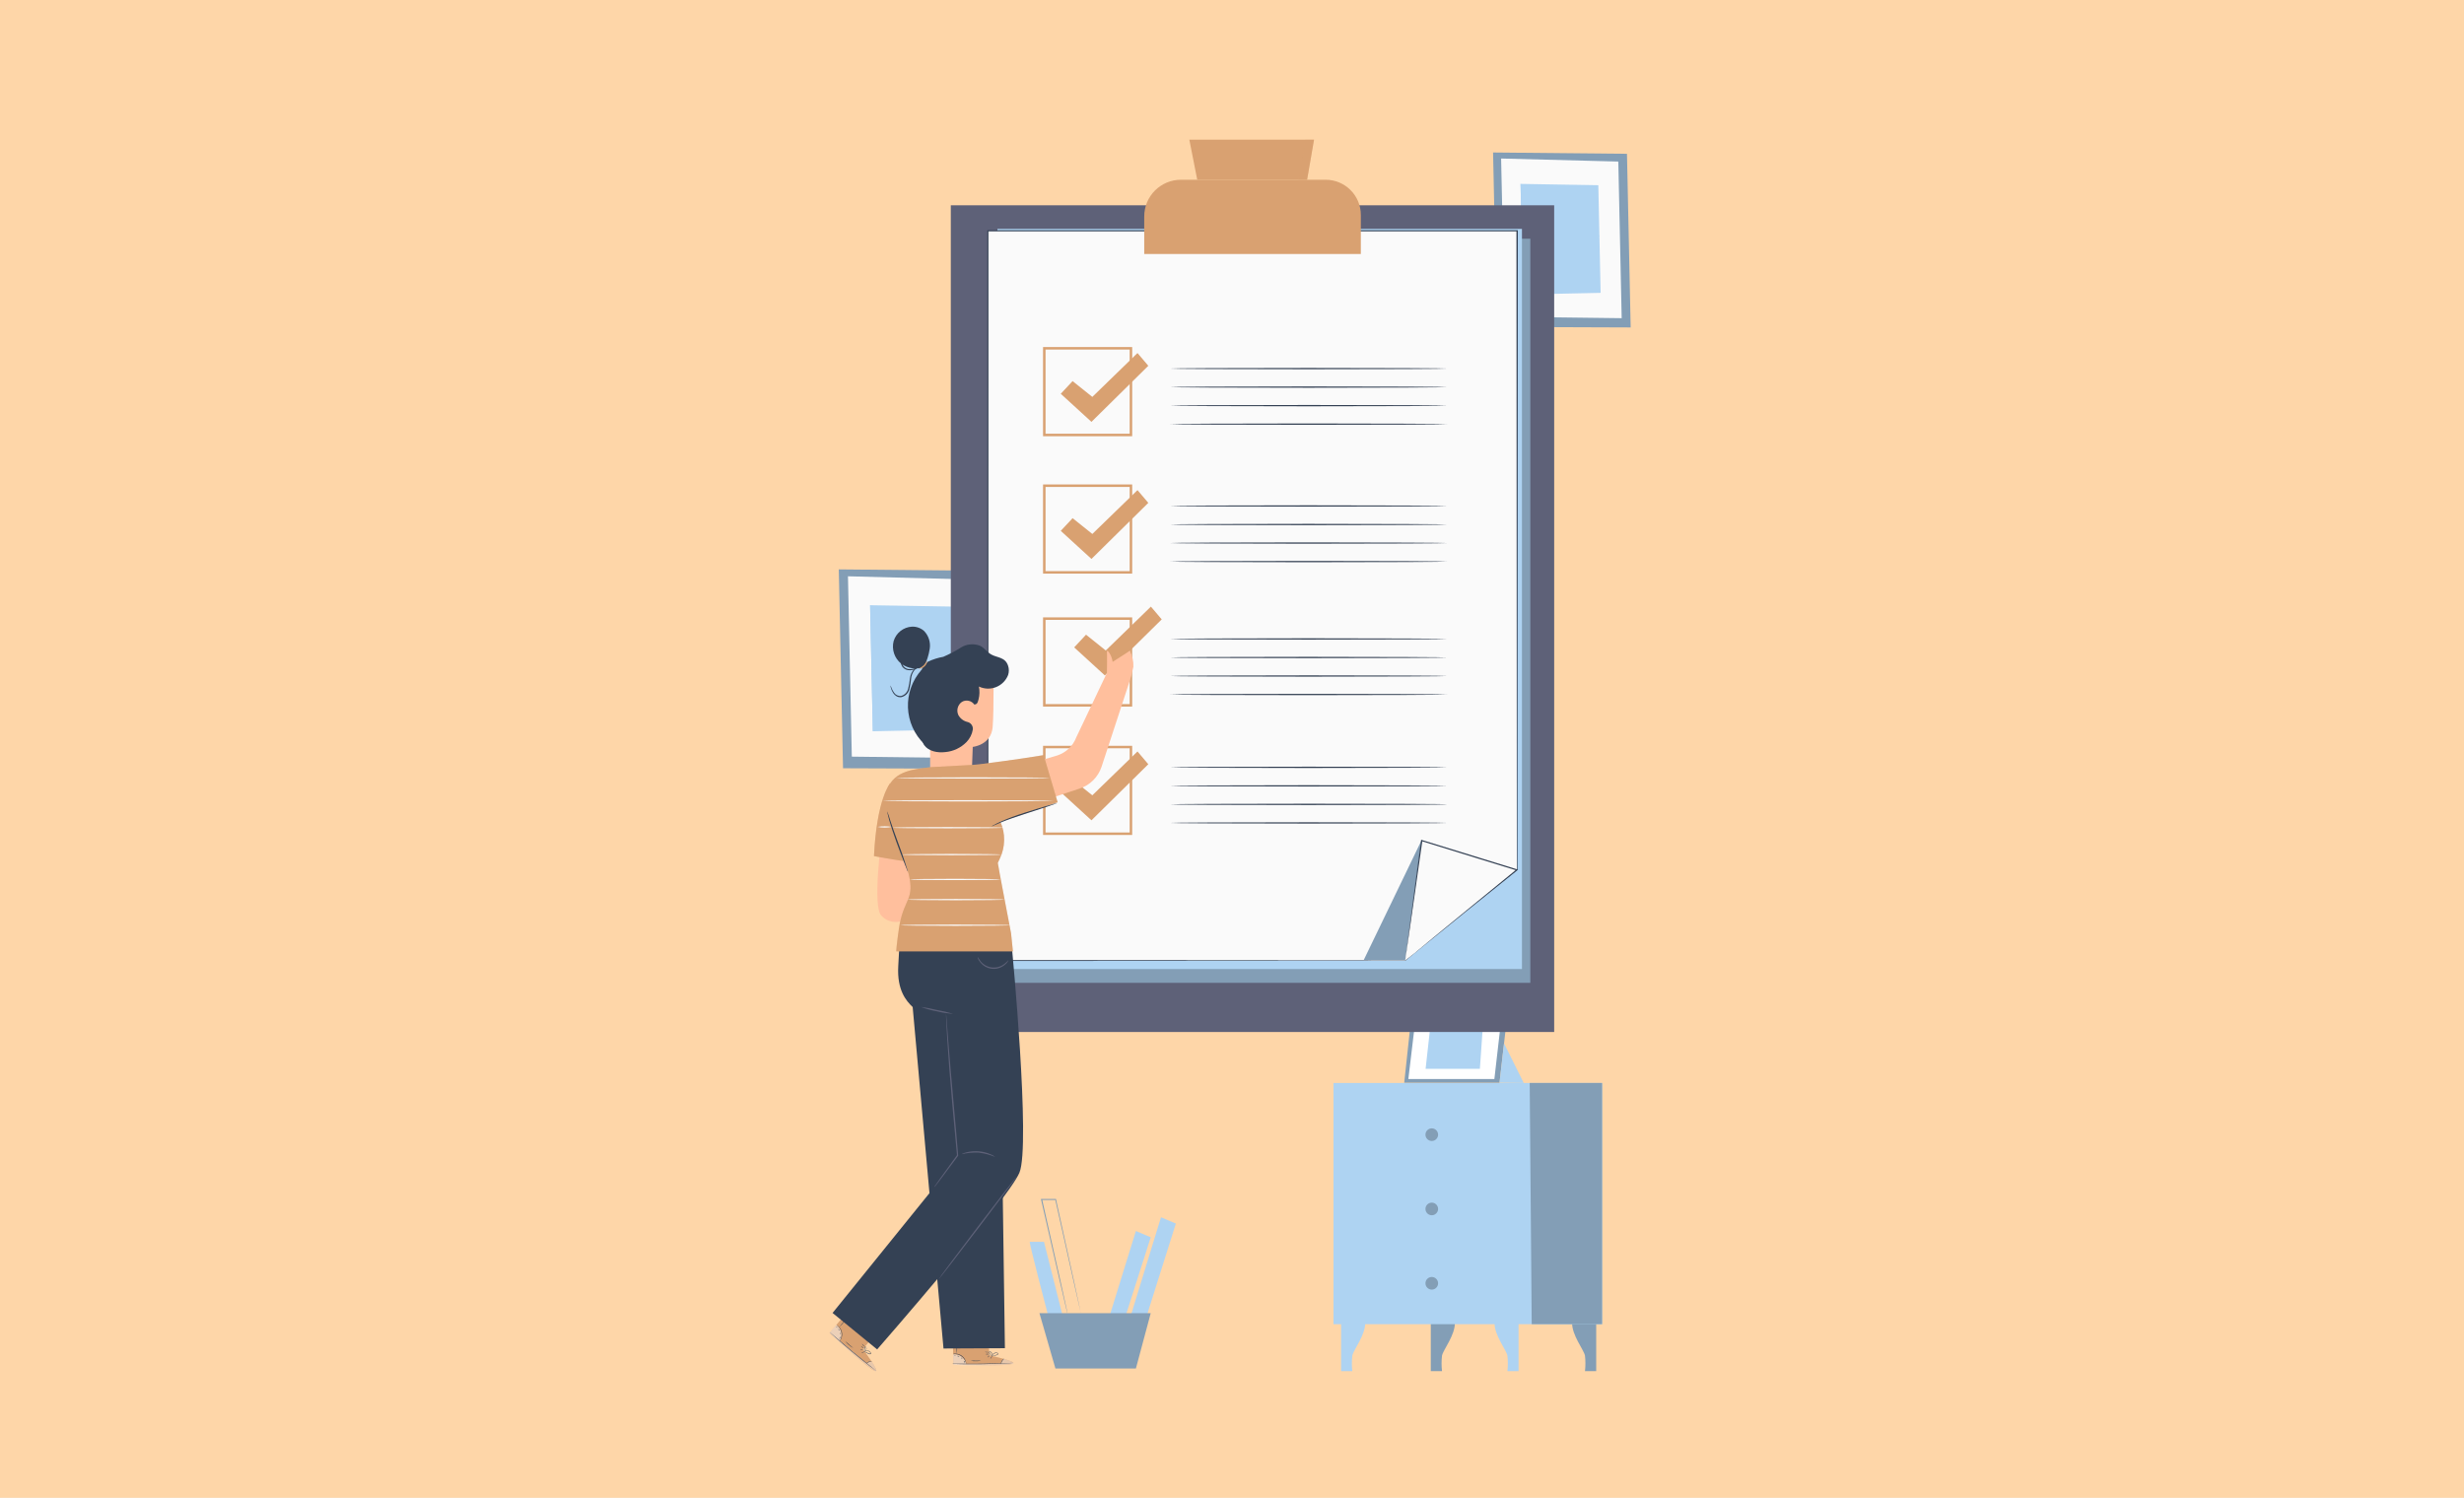
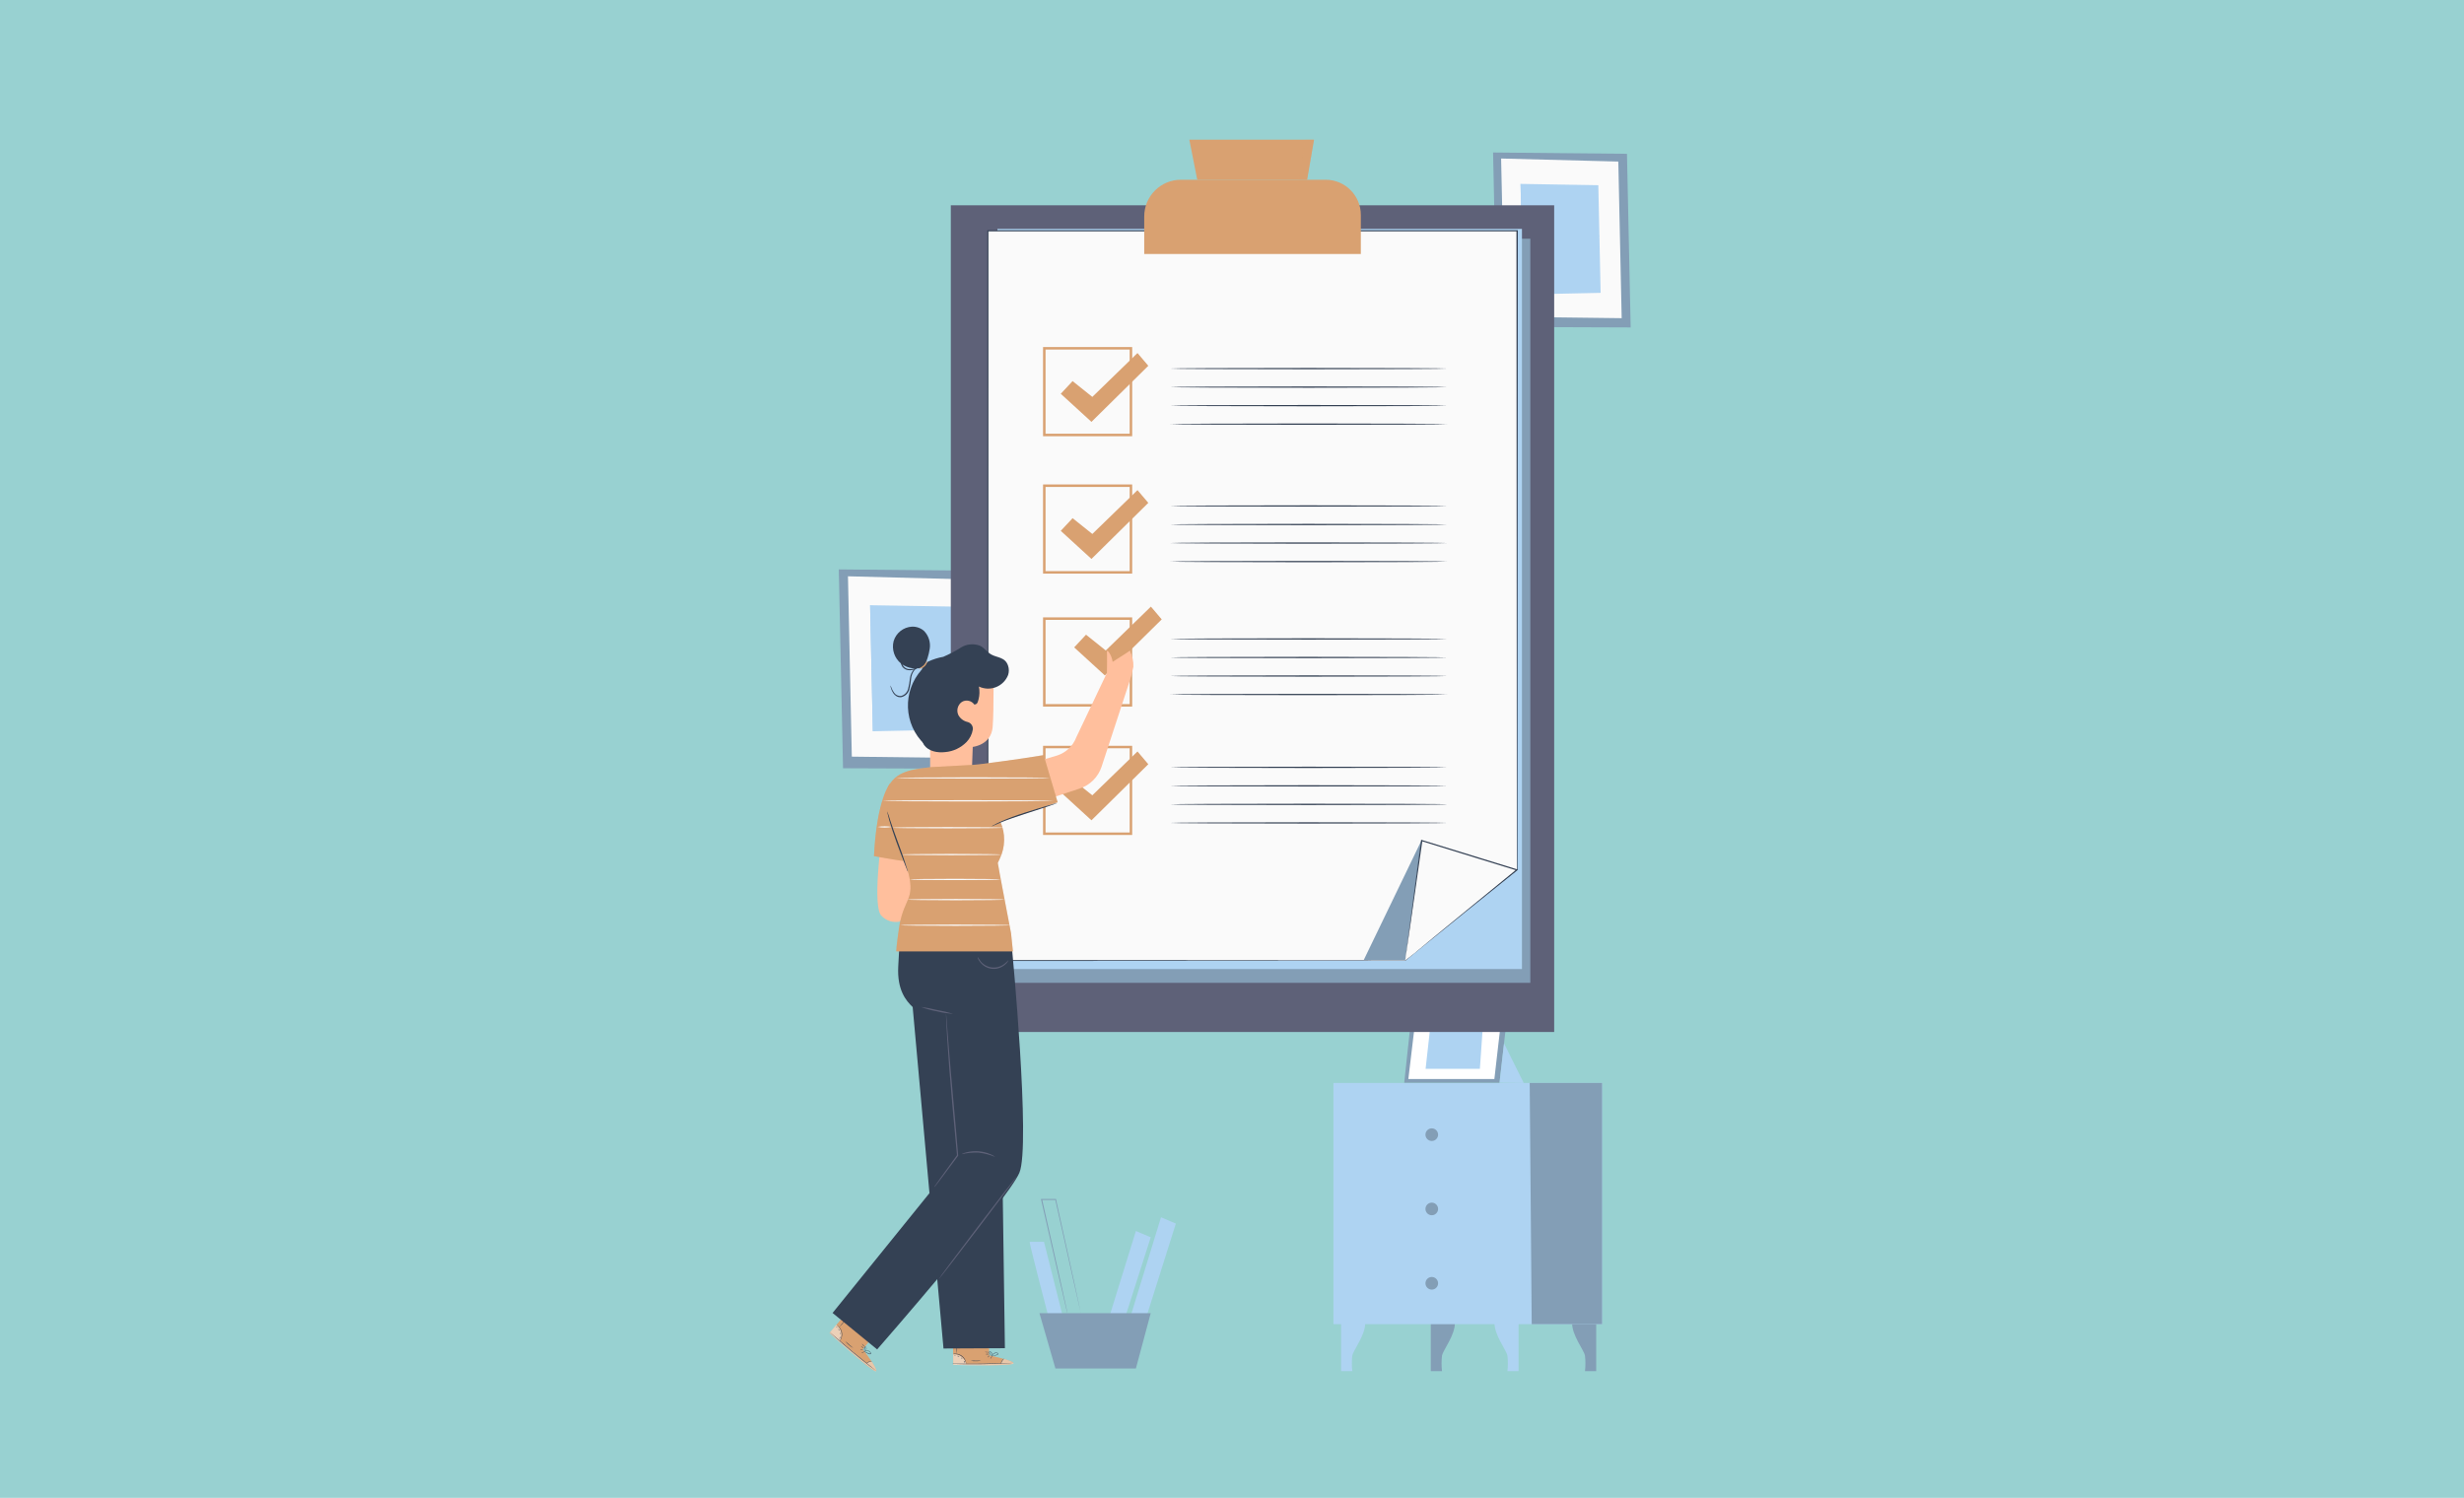
<svg xmlns="http://www.w3.org/2000/svg" width="505" height="307" viewBox="0 0 505 307">
  <g id="Grupo_1111812" data-name="Grupo 1111812" transform="translate(-810.051 -4131)">
    <g id="Grupo_1111606" data-name="Grupo 1111606" transform="translate(-85.102 2392)">
-       <rect id="Rectángulo_404659" data-name="Rectángulo 404659" width="505" height="307" transform="translate(895.152 1739)" fill="#fed6a8" />
+       <rect id="Rectángulo_404659" data-name="Rectángulo 404659" width="505" height="307" transform="translate(895.152 1739)" fill="#98d1d1" />
    </g>
    <g id="Grupo_68414" data-name="Grupo 68414" transform="translate(797.03 -205.389)">
      <rect id="Rectángulo_31400" data-name="Rectángulo 31400" width="171" height="255" transform="translate(180.021 4362.297)" fill="none" />
      <g id="Grupo_63545" data-name="Grupo 63545" transform="translate(286.316 4544.155)">
        <g id="Grupo_63544" data-name="Grupo 63544">
          <path id="Trazado_140317" data-name="Trazado 140317" d="M1641.11,4355.04v9.949h2.3a13.817,13.817,0,0,1,0-3.174c.218-1.191,2.715-4.2,2.639-6.795Z" transform="translate(-1639.546 -4291.713)" fill="#aed3f2" />
          <path id="Trazado_140318" data-name="Trazado 140318" d="M1687.43,4355.04v9.949h2.3a13.8,13.8,0,0,1,0-3.174c.218-1.191,2.711-4.2,2.639-6.795Z" transform="translate(-1667.483 -4291.713)" fill="#839eb6" />
          <path id="Trazado_140319" data-name="Trazado 140319" d="M1725.267,4355.04v9.949h-2.286a14.083,14.083,0,0,0,0-3.174c-.222-1.191-2.715-4.2-2.643-6.795Z" transform="translate(-1687.329 -4291.713)" fill="#aed3f2" />
          <path id="Trazado_140320" data-name="Trazado 140320" d="M1765.345,4355.04v9.949h-2.3a14.069,14.069,0,0,0,0-3.174c-.218-1.191-2.715-4.2-2.639-6.795Z" transform="translate(-1711.496 -4291.713)" fill="#839eb6" />
          <rect id="Rectángulo_15044" data-name="Rectángulo 15044" width="55.056" height="49.44" transform="translate(0 14.209)" fill="#aed3f2" />
          <path id="Trazado_140321" data-name="Trazado 140321" d="M2109.51,4443.964l.413,49.439h14.423V4443.96Z" transform="translate(-2069.29 -4429.755)" fill="#839eb6" />
          <rect id="Rectángulo_15045" data-name="Rectángulo 15045" width="35.346" height="12.581" transform="translate(2.477 17.844)" fill="#aed3f2" />
          <rect id="Rectángulo_15046" data-name="Rectángulo 15046" width="35.346" height="12.581" transform="translate(2.477 32.933)" fill="#aed3f2" />
          <rect id="Rectángulo_15047" data-name="Rectángulo 15047" width="35.346" height="12.581" transform="translate(2.477 48.019)" fill="#aed3f2" />
          <g id="Grupo_63543" data-name="Grupo 63543" transform="translate(14.502)">
            <path id="Trazado_140322" data-name="Trazado 140322" d="M2046.234,4408.17l-1.524,14.148h19.534l1.62-14.148Z" transform="translate(-2044.71 -4408.17)" fill="#839eb6" />
            <path id="Trazado_140323" data-name="Trazado 140323" d="M2048.32,4410.729l-1.48,12.382h17.63l1.425-12.382Z" transform="translate(-2045.995 -4409.713)" fill="#fff" />
            <path id="Trazado_140324" data-name="Trazado 140324" d="M2056.663,4415.979l-.913,8.216h11.125l.572-8.216Z" transform="translate(-2051.368 -4412.879)" fill="#aed3f2" />
          </g>
          <path id="Trazado_140325" data-name="Trazado 140325" d="M2094.85,4423.52l4.036,8.112-4.957-.056.921-8.057" transform="translate(-2059.893 -4417.427)" fill="#aed3f2" />
        </g>
        <path id="Trazado_140326" data-name="Trazado 140326" d="M1687.268,4256.034a1.294,1.294,0,1,1-1.294-1.294A1.294,1.294,0,0,1,1687.268,4256.034Z" transform="translate(-1665.824 -4231.232)" fill="#839eb6" />
        <path id="Trazado_140327" data-name="Trazado 140327" d="M1687.268,4294.4a1.294,1.294,0,1,1-1.294-1.293A1.294,1.294,0,0,1,1687.268,4294.4Z" transform="translate(-1665.824 -4254.375)" fill="#839eb6" />
        <path id="Trazado_140328" data-name="Trazado 140328" d="M1687.268,4332.8a1.294,1.294,0,1,1-1.294-1.294A1.294,1.294,0,0,1,1687.268,4332.8Z" transform="translate(-1665.824 -4277.534)" fill="#839eb6" />
      </g>
      <g id="Grupo_63546" data-name="Grupo 63546" transform="translate(184.93 4453.096)">
        <path id="Trazado_140329" data-name="Trazado 140329" d="M2055.956,4241l-31.276-.3.871,40.76,31.276.115Z" transform="translate(-2024.68 -4240.7)" fill="#839eb6" />
        <path id="Trazado_140330" data-name="Trazado 140330" d="M2056.789,4244.962l-27.379-.712.791,36.966,27.371.338Z" transform="translate(-2027.529 -4242.838)" fill="#fafafa" />
        <path id="Trazado_140331" data-name="Trazado 140331" d="M2058.989,4259.462l-18.169-.3.557,25.839,18.149-.389Z" transform="translate(-2034.402 -4251.819)" fill="#aed3f2" />
        <path id="Trazado_140332" data-name="Trazado 140332" d="M2041.377,4285l17.863-13.664-18.419-12.176Z" transform="translate(-2034.402 -4251.819)" fill="#aed3f2" />
      </g>
      <g id="Grupo_63547" data-name="Grupo 63547" transform="translate(319.028 4367.646)">
        <path id="Trazado_140333" data-name="Trazado 140333" d="M2400.212,4187.637l-27.442-.267.767,35.757,27.434.1Z" transform="translate(-2372.77 -4187.37)" fill="#839eb6" />
        <path id="Trazado_140334" data-name="Trazado 140334" d="M2400.938,4191.1l-24.019-.625.7,32.429,24.011.3Z" transform="translate(-2375.27 -4189.243)" fill="#fafafa" />
        <path id="Trazado_140335" data-name="Trazado 140335" d="M2402.875,4203.826l-15.935-.267.485,22.67,15.923-.341Z" transform="translate(-2381.305 -4197.122)" fill="#aed3f2" />
        <path id="Trazado_140336" data-name="Trazado 140336" d="M2387.425,4226.229l15.672-11.984-16.157-10.686Z" transform="translate(-2381.305 -4197.122)" fill="#aed3f2" />
      </g>
      <g id="Grupo_63548" data-name="Grupo 63548" transform="translate(224.065 4582.137)">
        <path id="Trazado_140337" data-name="Trazado 140337" d="M1993.476,4313.479c-.115.35,3.977,15.906,3.977,15.906l2.807-.583-3.861-15.322Z" transform="translate(-1993.474 -4304.691)" fill="#aed3f2" />
        <path id="Trazado_140338" data-name="Trazado 140338" d="M2410.685,4520.55l-5.615,18.129h3.277l5.38-16.845Z" transform="translate(-2388.927 -4513.985)" fill="#aed3f2" />
        <path id="Trazado_140339" data-name="Trazado 140339" d="M2422.384,4513.48l-6.434,20.94h3.277l6.2-19.652Z" transform="translate(-2395.48 -4509.726)" fill="#aed3f2" />
        <path id="Trazado_140340" data-name="Trazado 140340" d="M2369.48,4562.9l3.277,11.346h16.49l3.042-11.346Z" transform="translate(-2367.489 -4539.495)" fill="#839eb6" />
        <path id="Trazado_140341" data-name="Trazado 140341" d="M2007.438,4314.787a1.125,1.125,0,0,1-.036-.115l-.088-.347c-.075-.322-.179-.768-.314-1.34l-1.133-4.955c-.942-4.211-2.247-10.029-3.7-16.522l.1.08h-2.887l.1-.124c1.467,6.5,2.783,12.328,3.726,16.535.461,2.092.835,3.786,1.093,4.967.123.577.219,1.029.291,1.348.028.147.052.262.067.354a.382.382,0,0,1,0,.119,1.081,1.081,0,0,1-.036-.115c-.024-.088-.052-.2-.088-.347-.08-.322-.187-.768-.326-1.34-.274-1.193-.668-2.867-1.157-4.955-.966-4.211-2.3-10.029-3.786-16.522l-.032-.127h3.1v.083c1.428,6.5,2.712,12.328,3.638,16.535.449,2.092.8,3.786,1.07,4.967.119.577.211,1.03.278,1.349l.068.354A.389.389,0,0,1,2007.438,4314.787Z" transform="translate(-1996.941 -4291.381)" fill="#839eb6" />
      </g>
      <g id="Grupo_63559" data-name="Grupo 63559" transform="translate(207.891 4365.021)">
        <rect id="Rectángulo_15048" data-name="Rectángulo 15048" width="123.66" height="169.445" transform="translate(0 13.447)" fill="#5e6178" />
        <path id="Trazado_140358" data-name="Trazado 140358" d="M2243.169,4384.973H2134.7V4232.451h108.469v152.521Z" transform="translate(-2124.4 -4212.156)" fill="#839eb6" />
        <path id="Trazado_140359" data-name="Trazado 140359" d="M2240.746,4380.206h-107.5V4228.5h107.5v151.7Z" transform="translate(-2123.689 -4210.22)" fill="#aed3f2" />
        <g id="Grupo_63552" data-name="Grupo 63552" transform="translate(7.48 18.551)">
          <path id="Trazado_140360" data-name="Trazado 140360" d="M2227.27,4368.769l-12.381,10.081H2129.32v-149.6h108.474v130.987Z" transform="translate(-2129.244 -4229.138)" fill="#fafafa" />
          <path id="Trazado_140361" data-name="Trazado 140361" d="M1856.2,4156l.663-.551,1.984-1.622,7.847-6.389v.036c0-21.519-.041-69.349-.076-130.988l.117.117h-108.47l.133-.132c0,56.239,0,108.1-.031,149.594l-.1-.1,85.57.062h-.031l9.3-7.547,2.331-1.881c.51-.418.78-.622.78-.622s-.255.219-.765.642l-2.315,1.9-9.286,7.578h0l-85.569.061h-.107V4016.369h108.725v.123c-.036,61.659-.067,109.469-.076,130.987h0l-7.95,6.379-2,1.606C1856.426,4155.827,1856.2,4156,1856.2,4156Z" transform="translate(-1758.17 -4016.369)" fill="#344154" />
        </g>
        <path id="Trazado_140362" data-name="Trazado 140362" d="M2199.766,4208.75h29.652a7.215,7.215,0,0,1,7.215,7.215v8h-44.394v-7.695a7.525,7.525,0,0,1,7.527-7.52Z" transform="translate(-2152.598 -4200.54)" fill="#d9a171" />
        <path id="Trazado_140363" data-name="Trazado 140363" d="M2211.992,4200.86l-1.622-8.21h25.557l-1.418,8.21Z" transform="translate(-2161.485 -4192.65)" fill="#d9a171" />
        <g id="Grupo_63553" data-name="Grupo 63553" transform="translate(18.903 42.502)">
          <path id="Trazado_140364" data-name="Trazado 140364" d="M1798.84,4081.616h-18.27V4063.34h18.27Zm-17.76-.51h17.25V4063.85h-17.25Z" transform="translate(-1780.57 -4063.34)" fill="#d9a171" />
          <path id="Trazado_140365" data-name="Trazado 140365" d="M1888.44,4071.872c0,.077-12.748.133-28.413.133s-28.407-.056-28.407-.133,12.717-.132,28.407-.132S1888.44,4071.8,1888.44,4071.872Z" transform="translate(-1805.589 -4067.457)" fill="#344154" />
          <path id="Trazado_140366" data-name="Trazado 140366" d="M1888.44,4079.313c0,.071-12.748.132-28.413.132s-28.407-.061-28.407-.132,12.717-.133,28.407-.133S1888.44,4079.236,1888.44,4079.313Z" transform="translate(-1805.589 -4071.103)" fill="#344154" />
          <path id="Trazado_140367" data-name="Trazado 140367" d="M1888.44,4086.763c0,.071-12.748.133-28.413.133s-28.407-.062-28.407-.133,12.717-.132,28.407-.132S1888.44,4086.686,1888.44,4086.763Z" transform="translate(-1805.589 -4074.754)" fill="#344154" />
          <path id="Trazado_140368" data-name="Trazado 140368" d="M1888.44,4094.2c0,.076-12.748.132-28.413.132s-28.407-.056-28.407-.132,12.717-.133,28.407-.133S1888.44,4094.131,1888.44,4094.2Z" transform="translate(-1805.589 -4078.4)" fill="#344154" />
        </g>
        <g id="Grupo_63554" data-name="Grupo 63554" transform="translate(18.903 70.665)">
          <path id="Trazado_140369" data-name="Trazado 140369" d="M1798.84,4136.845h-18.27V4118.57h18.27Zm-17.76-.509h17.25V4119.08h-17.25Z" transform="translate(-1780.57 -4118.57)" fill="#d9a171" />
          <path id="Trazado_140370" data-name="Trazado 140370" d="M2158.69,4341.852l2.427-2.6,4.044,3.238,9.255-8.985,2.218,2.61-11.651,11.494Z" transform="translate(-2155.059 -4332.343)" fill="#d9a171" />
          <path id="Trazado_140371" data-name="Trazado 140371" d="M1888.44,4127.093c0,.076-12.748.132-28.413.132s-28.407-.056-28.407-.132,12.717-.132,28.407-.132S1888.44,4127.021,1888.44,4127.093Z" transform="translate(-1805.589 -4122.682)" fill="#344154" />
          <path id="Trazado_140372" data-name="Trazado 140372" d="M1888.44,4134.543c0,.076-12.748.132-28.413.132s-28.407-.056-28.407-.132,12.717-.133,28.407-.133S1888.44,4134.472,1888.44,4134.543Z" transform="translate(-1805.589 -4126.333)" fill="#344154" />
          <path id="Trazado_140373" data-name="Trazado 140373" d="M1888.44,4141.993c0,.072-12.748.133-28.413.133s-28.407-.062-28.407-.133,12.717-.132,28.407-.132S1888.44,4141.932,1888.44,4141.993Z" transform="translate(-1805.589 -4129.984)" fill="#344154" />
          <path id="Trazado_140374" data-name="Trazado 140374" d="M1888.44,4149.443c0,.071-12.748.132-28.413.132s-28.407-.061-28.407-.132,12.717-.133,28.407-.133S1888.44,4149.366,1888.44,4149.443Z" transform="translate(-1805.589 -4133.635)" fill="#344154" />
        </g>
        <g id="Grupo_63555" data-name="Grupo 63555" transform="translate(18.903 43.719)">
          <path id="Trazado_140375" data-name="Trazado 140375" d="M1798.84,4190.286h-18.27V4172h18.27Zm-17.76-.511h17.25V4172.51h-17.25Z" transform="translate(-1780.57 -4117.81)" fill="#d9a171" />
          <path id="Trazado_140376" data-name="Trazado 140376" d="M2158.69,4395.3l2.427-2.6,4.044,3.238,9.255-8.99,2.218,2.616-11.651,11.493Z" transform="translate(-2155.059 -4386.94)" fill="#d9a171" />
          <path id="Trazado_140377" data-name="Trazado 140377" d="M1888.44,4180.543c0,.076-12.748.132-28.413.132s-28.407-.056-28.407-.132,12.717-.133,28.407-.133S1888.44,4180.472,1888.44,4180.543Z" transform="translate(-1805.589 -4121.932)" fill="#344154" />
          <path id="Trazado_140378" data-name="Trazado 140378" d="M1888.44,4187.993c0,.072-12.748.133-28.413.133s-28.407-.062-28.407-.133,12.717-.132,28.407-.132S1888.44,4187.932,1888.44,4187.993Z" transform="translate(-1805.589 -4125.583)" fill="#344154" />
          <path id="Trazado_140379" data-name="Trazado 140379" d="M1888.44,4195.443c0,.071-12.748.132-28.413.132s-28.407-.061-28.407-.132,12.717-.133,28.407-.133S1888.44,4195.366,1888.44,4195.443Z" transform="translate(-1805.589 -4129.234)" fill="#344154" />
          <path id="Trazado_140380" data-name="Trazado 140380" d="M1888.44,4202.873c0,.077-12.748.133-28.413.133s-28.407-.056-28.407-.133,12.717-.132,28.407-.132S1888.44,4202.807,1888.44,4202.873Z" transform="translate(-1805.589 -4132.875)" fill="#344154" />
        </g>
        <g id="Grupo_63556" data-name="Grupo 63556" transform="translate(18.903 124.231)">
          <path id="Trazado_140381" data-name="Trazado 140381" d="M1798.84,4241.9h-18.27v-18.275h18.27Zm-17.76-.51h17.25V4224.13h-17.25Z" transform="translate(-1780.57 -4223.621)" fill="#d9a171" />
          <path id="Trazado_140382" data-name="Trazado 140382" d="M2158.69,4446.907l2.427-2.6,4.044,3.232,9.255-8.985,2.218,2.616-11.651,11.494Z" transform="translate(-2155.059 -4437.393)" fill="#d9a171" />
          <path id="Trazado_140383" data-name="Trazado 140383" d="M1888.44,4232.153c0,.071-12.748.132-28.413.132s-28.407-.061-28.407-.132,12.717-.133,28.407-.133S1888.44,4232.076,1888.44,4232.153Z" transform="translate(-1805.589 -4227.737)" fill="#344154" />
          <path id="Trazado_140384" data-name="Trazado 140384" d="M1888.44,4239.6c0,.071-12.748.132-28.413.132s-28.407-.061-28.407-.132,12.717-.132,28.407-.132S1888.44,4239.526,1888.44,4239.6Z" transform="translate(-1805.589 -4231.388)" fill="#344154" />
          <path id="Trazado_140385" data-name="Trazado 140385" d="M1888.44,4247.043c0,.077-12.748.132-28.413.132s-28.407-.055-28.407-.132,12.717-.132,28.407-.132S1888.44,4246.957,1888.44,4247.043Z" transform="translate(-1805.589 -4235.035)" fill="#344154" />
          <path id="Trazado_140386" data-name="Trazado 140386" d="M1888.44,4254.493c0,.071-12.748.132-28.413.132s-28.407-.062-28.407-.132,12.717-.133,28.407-.133S1888.44,4254.421,1888.44,4254.493Z" transform="translate(-1805.589 -4238.685)" fill="#344154" />
        </g>
        <path id="Trazado_140387" data-name="Trazado 140387" d="M2292.371,4474.06l-11.891,24.629h8.49Z" transform="translate(-2195.844 -4330.564)" fill="#839eb6" />
        <g id="Grupo_63557" data-name="Grupo 63557" transform="translate(93.115 143.486)">
          <path id="Trazado_140388" data-name="Trazado 140388" d="M2297.13,4498.959l3.4-24.629,19.5,6.017Z" transform="translate(-2297.119 -4474.183)" fill="#fafafa" />
          <path id="Trazado_140389" data-name="Trazado 140389" d="M1926.119,4286.172l6.558-5.4,16.261-13.314.046.225-7.531-2.32-11.968-3.7.158-.1c-1.02,7.138-1.892,13.283-2.514,17.637-.612,4.232-.928,6.42-1.02,6.971a1.041,1.041,0,0,1,0-.107l.046-.341c.041-.317.1-.765.174-1.341.158-1.193.382-2.917.668-5.074.592-4.4,1.417-10.57,2.381-17.781v-.147l.138.046,11.978,3.686,7.526,2.325.235.072-.189.153-16.46,13.258-4.809,3.865-1.285,1.02c-.133.112-.245.194-.326.26S1926.119,4286.172,1926.119,4286.172Z" transform="translate(-1926.107 -4261.38)" fill="#344154" />
        </g>
        <g id="Grupo_63558" data-name="Grupo 63558" transform="translate(71.271 0)" opacity="0.3">
          <path id="Trazado_140390" data-name="Trazado 140390" d="M2255.677,4192.65l-1.407,8.21h1.754l1.418-8.21h-2.234" transform="translate(-2254.27 -4192.65)" fill="#d9a171" />
        </g>
      </g>
      <g id="Grupo_63576" data-name="Grupo 63576" transform="translate(183.035 4460.725)">
        <g id="Grupo_63560" data-name="Grupo 63560" transform="translate(12.487 4.103)">
          <path id="Trazado_140391" data-name="Trazado 140391" d="M1735.5,4123.577h0a4.589,4.589,0,0,0,4.931-4.4c.1-2.494.184-5.018.184-5.018s3.784-.357,4.079-4.079.148-12.391.148-12.391h0a13.053,13.053,0,0,0-13.187.846l.229,13.181v7.088C1731.894,4121.166,1733.134,4123.394,1735.5,4123.577Z" transform="translate(-1723.75 -4089.508)" fill="#ffbf9d" />
          <path id="Trazado_140392" data-name="Trazado 140392" d="M1739.052,4102.418a1.917,1.917,0,0,0-2.549-.556,2.172,2.172,0,0,0-.724,2.718,2.86,2.86,0,0,0,1.836,1.393,1.437,1.437,0,0,1,1.127,1.529,4.81,4.81,0,0,1-1.316,2.611,6.926,6.926,0,0,1-4.334,2.039c-1.6.188-3.422-.147-4.35-1.458a5.922,5.922,0,0,1-.749-3.366q-.088-4.145-.174-8.286a12.089,12.089,0,0,1,.188-2.974,4.007,4.007,0,0,1,1.571-2.457,12.1,12.1,0,0,1,3.1-.984,25.239,25.239,0,0,0,3.615-1.9,4.428,4.428,0,0,1,3.916-.377c.877.439,1.463,1.311,2.31,1.8,1.214.688,2.861.51,3.447,2.31a3.014,3.014,0,0,1,0,1.907,4.4,4.4,0,0,1-5.981,2.351,5.892,5.892,0,0,1-.071,2.622c-.138.413-.184,1.045-.831,1.055" transform="translate(-1721.857 -4086.44)" fill="#344154" />
          <path id="Trazado_140393" data-name="Trazado 140393" d="M1723.5,4091.258a12.733,12.733,0,0,0,1.2-3.763,4.312,4.312,0,0,0-1.178-3.635,3.569,3.569,0,0,0-2.468-.872,4.165,4.165,0,0,0-3.763,2.978,4.49,4.49,0,0,0,1.53,4.589,4.879,4.879,0,0,0,4.854.632" transform="translate(-1716.646 -4082.986)" fill="#344154" />
          <path id="Trazado_140394" data-name="Trazado 140394" d="M1729.294,4096.529a1.847,1.847,0,0,1-1.775,1.734,6.938,6.938,0,0,0,1.02-.715,7.912,7.912,0,0,0,.755-1.019Z" transform="translate(-1721.721 -4089.623)" fill="#d9a171" />
          <path id="Trazado_140395" data-name="Trazado 140395" d="M1724.527,4095.051a3.573,3.573,0,0,1-1.02.745,2.875,2.875,0,0,1-1.336.377,1.854,1.854,0,0,1-1.565-.7,2.069,2.069,0,0,1-.275-1.693,3.281,3.281,0,0,1,.627-1.239,3.812,3.812,0,0,1,.887-.892c.036,0-.3.383-.734,1.02a3.379,3.379,0,0,0-.541,1.183,1.865,1.865,0,0,0,.25,1.483,1.643,1.643,0,0,0,1.346.612,2.853,2.853,0,0,0,1.259-.3C1724.108,4095.3,1724.5,4095.01,1724.527,4095.051Z" transform="translate(-1718.162 -4087.231)" fill="#344154" />
          <path id="Trazado_140396" data-name="Trazado 140396" d="M1716.149,4102.969a1.729,1.729,0,0,1,.178.413,4.142,4.142,0,0,0,.556,1.065,1.531,1.531,0,0,0,1.463.678,2.039,2.039,0,0,0,1.413-1.422,14.355,14.355,0,0,0,.382-2.177,3.358,3.358,0,0,1,.714-1.714,1.843,1.843,0,0,1,1.091-.622.708.708,0,0,1,.459.041c0,.025-.168,0-.439.062a1.84,1.84,0,0,0-.969.643,3.3,3.3,0,0,0-.617,1.632,12.874,12.874,0,0,1-.372,2.223,2.234,2.234,0,0,1-1.616,1.576,1.5,1.5,0,0,1-1.02-.2,2.034,2.034,0,0,1-.642-.606,3.717,3.717,0,0,1-.51-1.148,1.156,1.156,0,0,1-.071-.443Z" transform="translate(-1716.149 -4090.917)" fill="#344154" />
        </g>
        <path id="Trazado_140397" data-name="Trazado 140397" d="M1711.723,4168.291s-1.912,13.982,0,15.756a3.977,3.977,0,0,0,3.743,1.183l3.636-3.059.714-13.9Z" transform="translate(-1701.076 -4120.68)" fill="#ffbf9d" />
        <g id="Grupo_63561" data-name="Grupo 63561" transform="translate(40.849 0)">
          <path id="Trazado_140398" data-name="Trazado 140398" d="M2160.99,4295.958l2.427-2.605,4.043,3.238,9.255-8.99,2.218,2.616-11.652,11.493Z" transform="translate(-2151.699 -4287.601)" fill="#d9a171" />
          <path id="Trazado_140399" data-name="Trazado 140399" d="M1792.462,4092.726l-3.519,2.254c-.158-1.387-1.219-2.769-1.168-2.071s0,4.324,0,4.324l-6.277,13.2a6.24,6.24,0,0,1-3.87,3.717l-5.859,1.744,2.289,7.741,8.159-2.7a7.034,7.034,0,0,0,4.462-4.472l5.609-17.1a26.364,26.364,0,0,0,.908-3.366A6.453,6.453,0,0,0,1792.462,4092.726Z" transform="translate(-1771.77 -4083.654)" fill="#ffbf9d" />
        </g>
        <g id="Grupo_63565" data-name="Grupo 63565" transform="translate(25.251 149.548)">
          <g id="Grupo_63563" data-name="Grupo 63563" transform="translate(0.041)">
            <path id="Trazado_140400" data-name="Trazado 140400" d="M1748.684,4372.136l-.092-3.917-7.333.117.066,5.731h.459c2.04.081,10.305.266,11.652-.168C1754.936,4373.442,1748.684,4372.136,1748.684,4372.136Z" transform="translate(-1741.26 -4368.22)" fill="#d9a171" />
            <g id="Grupo_63562" data-name="Grupo 63562" transform="translate(0.041 3.699)" opacity="0.5">
              <path id="Trazado_140401" data-name="Trazado 140401" d="M1744.027,4377.521a2.55,2.55,0,0,0-.964-1.53,2.49,2.49,0,0,0-1.724-.509l.031,2.039Z" transform="translate(-1741.34 -4375.474)" fill="#fff" />
            </g>
          </g>
          <g id="Grupo_63564" data-name="Grupo 63564" transform="translate(0.107 4.661)" opacity="0.4">
            <path id="Trazado_140402" data-name="Trazado 140402" d="M1751.8,4377.359s2.193.6,1.927.959-8.638.51-12.34.229v-.163l9.77-.071S1751.389,4377.385,1751.8,4377.359Z" transform="translate(-1741.39 -4377.359)" fill="#fff" />
          </g>
          <path id="Trazado_140403" data-name="Trazado 140403" d="M1741.18,4379.158a.619.619,0,0,0,.128,0h.362l1.336.036c1.127,0,2.682.035,4.4,0s3.279-.081,4.4-.137l1.336-.077.362-.031a.367.367,0,0,0,.122,0h-.49l-1.331.046c-1.127.041-2.682.087-4.4.112s-3.274.026-4.4,0h-1.825Z" transform="translate(-1741.18 -4373.478)" fill="#344154" />
          <path id="Trazado_140404" data-name="Trazado 140404" d="M1760.564,4378.353a2.741,2.741,0,0,1,.24-.642,2.857,2.857,0,0,1,.444-.51.973.973,0,0,0-.51.469A1.019,1.019,0,0,0,1760.564,4378.353Z" transform="translate(-1750.677 -4372.622)" fill="#344154" />
          <path id="Trazado_140405" data-name="Trazado 140405" d="M1756.287,4376.776a1.483,1.483,0,0,0,.229-.286c.107-.173.168-.316.148-.332s-.122.117-.224.286S1756.266,4376.766,1756.287,4376.776Z" transform="translate(-1748.582 -4372.11)" fill="#344154" />
          <path id="Trazado_140406" data-name="Trazado 140406" d="M1755.117,4376.364a1.236,1.236,0,0,0,.255-.173c.127-.111.209-.224.194-.245s-.133.062-.255.179S1755.1,4376.349,1755.117,4376.364Z" transform="translate(-1748.009 -4372.005)" fill="#344154" />
          <path id="Trazado_140407" data-name="Trazado 140407" d="M1754.36,4375.379a.985.985,0,0,0,.382.041.822.822,0,0,0,.382-.046.8.8,0,0,0-.382-.041.836.836,0,0,0-.382.046Z" transform="translate(-1747.639 -4371.703)" fill="#344154" />
          <path id="Trazado_140408" data-name="Trazado 140408" d="M1754.09,4374.471a.7.7,0,0,0,.428.117.74.74,0,0,0,.444-.066,3.131,3.131,0,0,0-.439,0A2.123,2.123,0,0,0,1754.09,4374.471Z" transform="translate(-1747.507 -4371.284)" fill="#344154" />
          <path id="Trazado_140409" data-name="Trazado 140409" d="M1756.76,4375.475a1.33,1.33,0,0,0,.469,0,2.806,2.806,0,0,0,.51-.117,1.552,1.552,0,0,0,.286-.123.262.262,0,0,0,.117-.153.184.184,0,0,0-.076-.184.857.857,0,0,0-1.066.271.9.9,0,0,0-.148.316.3.3,0,0,0,0,.127,1.472,1.472,0,0,1,.209-.408.813.813,0,0,1,.4-.264.726.726,0,0,1,.566.024c.072.057.046.144-.036.194a1.265,1.265,0,0,1-.265.118,3.536,3.536,0,0,1-.485.137A4.745,4.745,0,0,0,1756.76,4375.475Z" transform="translate(-1748.815 -4371.452)" fill="#344154" />
          <path id="Trazado_140410" data-name="Trazado 140410" d="M1756.4,4375.282a.462.462,0,0,0,.051-.326.774.774,0,0,0-.138-.342.455.455,0,0,0-.393-.234.184.184,0,0,0-.117.08.181.181,0,0,0-.025.139.5.5,0,0,0,.082.209,1.292,1.292,0,0,0,.229.281.748.748,0,0,0,.271.188s-.092-.087-.224-.235a1.576,1.576,0,0,1-.2-.274c-.066-.1-.112-.281,0-.3s.24.1.311.194a.778.778,0,0,1,.143.306A1.822,1.822,0,0,1,1756.4,4375.282Z" transform="translate(-1748.331 -4371.238)" fill="#344154" />
          <path id="Trazado_140411" data-name="Trazado 140411" d="M1741.42,4375.327a2.978,2.978,0,0,1,.541,0,2.326,2.326,0,0,1,1.188.469,2.356,2.356,0,0,1,.755,1.02c.117.311.133.51.148.51a.392.392,0,0,0,0-.149,2.089,2.089,0,0,0-.087-.393,2.219,2.219,0,0,0-2-1.544,1.913,1.913,0,0,0-.4,0A.468.468,0,0,0,1741.42,4375.327Z" transform="translate(-1741.297 -4371.655)" fill="#344154" />
          <path id="Trazado_140412" data-name="Trazado 140412" d="M1742.773,4369.41a11.874,11.874,0,0,0-.041,1.53,12.311,12.311,0,0,0,.046,1.5,11.794,11.794,0,0,0,.041-1.5,13.847,13.847,0,0,0-.046-1.53Z" transform="translate(-1741.936 -4368.803)" fill="#344154" />
          <path id="Trazado_140413" data-name="Trazado 140413" d="M1748.39,4378.039a3.983,3.983,0,0,0,1.076.092,4.41,4.41,0,0,0,1.071-.1c0-.024-.484,0-1.071,0A9.072,9.072,0,0,0,1748.39,4378.039Z" transform="translate(-1744.713 -4373.021)" fill="#344154" />
          <path id="Trazado_140414" data-name="Trazado 140414" d="M1745.58,4378.1s.041.1.087.209.082.209.107.2.036-.117,0-.24S1745.595,4378.076,1745.58,4378.1Z" transform="translate(-1743.336 -4373.059)" fill="#344154" />
          <path id="Trazado_140415" data-name="Trazado 140415" d="M1744.49,4376.788a.446.446,0,0,0,.112.173c.082.077.153.123.168.1s-.031-.092-.107-.168S1744.51,4376.772,1744.49,4376.788Z" transform="translate(-1742.802 -4372.417)" fill="#344154" />
          <path id="Trazado_140416" data-name="Trazado 140416" d="M1743,4376.168c0,.025.107.025.214.062s.184.092.2.076-.041-.117-.178-.163S1743,4376.147,1743,4376.168Z" transform="translate(-1742.072 -4372.094)" fill="#344154" />
          <path id="Trazado_140417" data-name="Trazado 140417" d="M1741.88,4375.97a.207.207,0,0,0,.092.082.2.2,0,0,0,.127,0c.01,0-.036-.062-.1-.087S1741.885,4375.919,1741.88,4375.97Z" transform="translate(-1741.523 -4372.003)" fill="#344154" />
        </g>
        <g id="Grupo_63569" data-name="Grupo 63569" transform="translate(0 144.495)">
          <g id="Grupo_63567" data-name="Grupo 63567" transform="translate(0)">
            <path id="Trazado_140418" data-name="Trazado 140418" d="M1698.493,4366.025l2.488-3.024-5.639-4.691-3.682,4.386.326.311c1.484,1.382,7.649,6.925,8.944,7.476C1702.383,4371.094,1698.493,4366.025,1698.493,4366.025Z" transform="translate(-1691.66 -4358.31)" fill="#d9a171" />
            <g id="Grupo_63566" data-name="Grupo 63566" transform="translate(0.071 2.713)" opacity="0.5">
              <path id="Trazado_140419" data-name="Trazado 140419" d="M1693.809,4366.959a2.547,2.547,0,0,0,.281-1.8,2.481,2.481,0,0,0-.979-1.53l-1.31,1.575Z" transform="translate(-1691.8 -4363.63)" fill="#fff" />
            </g>
          </g>
          <g id="Grupo_63568" data-name="Grupo 63568" transform="translate(0 4.268)" opacity="0.4">
            <path id="Trazado_140420" data-name="Trazado 140420" d="M1700.323,4372.687s1.275,1.881.836,1.984-6.874-5.258-9.5-7.874l.112-.118,7.45,6.319S1699.992,4372.452,1700.323,4372.687Z" transform="translate(-1691.66 -4366.68)" fill="#fff" />
          </g>
          <path id="Trazado_140421" data-name="Trazado 140421" d="M1691.71,4366.529l.087.087.265.25.989.9c.837.754,2.009,1.78,3.33,2.881s2.55,2.075,3.426,2.764l1.061.811.291.219c.066.046.1.072.107.066l-.1-.081-.281-.23-1.02-.836c-.882-.7-2.09-1.682-3.411-2.784s-2.5-2.116-3.345-2.855l-1.02-.877-.275-.234A.547.547,0,0,0,1691.71,4366.529Z" transform="translate(-1691.685 -4362.338)" fill="#344154" />
          <path id="Trazado_140422" data-name="Trazado 140422" d="M1706.34,4378.784a3.168,3.168,0,0,1,.6-.326,2.709,2.709,0,0,1,.673-.1A1.184,1.184,0,0,0,1706.34,4378.784Z" transform="translate(-1698.854 -4368.112)" fill="#344154" />
          <path id="Trazado_140423" data-name="Trazado 140423" d="M1704.46,4374.652a.893.893,0,0,0,.357-.065c.194-.062.342-.133.331-.154a.737.737,0,0,0-.357.067C1704.6,4374.566,1704.455,4374.627,1704.46,4374.652Z" transform="translate(-1697.933 -4366.208)" fill="#344154" />
          <path id="Trazado_140424" data-name="Trazado 140424" d="M1704,4373.6c0,.025.138.04.311.03a.633.633,0,0,0,.306-.05,1.119,1.119,0,0,0-.311-.036C1704.138,4373.544,1704,4373.569,1704,4373.6Z" transform="translate(-1697.707 -4365.772)" fill="#344154" />
          <path id="Trazado_140425" data-name="Trazado 140425" d="M1704.26,4372.138a1.742,1.742,0,0,0,.265.281c.163.137.306.234.321.213s-.1-.143-.265-.279S1704.28,4372.117,1704.26,4372.138Z" transform="translate(-1697.835 -4365.085)" fill="#344154" />
          <path id="Trazado_140426" data-name="Trazado 140426" d="M1704.68,4371.239a1.1,1.1,0,0,0,.627.607,3.222,3.222,0,0,0-.316-.3C1704.823,4371.383,1704.705,4371.224,1704.68,4371.239Z" transform="translate(-1698.041 -4364.646)" fill="#344154" />
          <path id="Trazado_140427" data-name="Trazado 140427" d="M1705.611,4374.095a1.53,1.53,0,0,0,.362.3,2.893,2.893,0,0,0,.459.234,1.367,1.367,0,0,0,.3.091.272.272,0,0,0,.184-.036.187.187,0,0,0,.066-.192.871.871,0,0,0-.984-.511.969.969,0,0,0-.321.143.319.319,0,0,0-.092.092,1.472,1.472,0,0,1,.423-.173.9.9,0,0,1,.479.056.766.766,0,0,1,.408.392.118.118,0,0,1-.153.123,1.349,1.349,0,0,1-.275-.082,2.946,2.946,0,0,1-.454-.214C1705.759,4374.2,1705.621,4374.084,1705.611,4374.095Z" transform="translate(-1698.482 -4365.981)" fill="#344154" />
          <path id="Trazado_140428" data-name="Trazado 140428" d="M1705.686,4373.427a.515.515,0,0,0,.255-.219.8.8,0,0,0,.122-.348.508.508,0,0,0-.148-.433.189.189,0,0,0-.255.071.51.51,0,0,0-.072.214,1.471,1.471,0,0,0,0,.362.67.67,0,0,0,.082.317v-.322a1.726,1.726,0,0,1,.031-.341c0-.117.092-.286.2-.225s.112.235.107.353a.747.747,0,0,1-.092.321C1705.793,4373.345,1705.676,4373.412,1705.686,4373.427Z" transform="translate(-1698.481 -4365.217)" fill="#344154" />
          <path id="Trazado_140429" data-name="Trazado 140429" d="M1694.46,4363.69a2.7,2.7,0,0,1,.4.361,2.3,2.3,0,0,1,.51,2.408c-.117.311-.245.484-.229.509s.041-.035.1-.111a1.842,1.842,0,0,0,.188-.358,2.227,2.227,0,0,0,.133-1.316,2.3,2.3,0,0,0-.637-1.157,2.241,2.241,0,0,0-.316-.25A.393.393,0,0,0,1694.46,4363.69Z" transform="translate(-1693.032 -4360.947)" fill="#344154" />
          <path id="Trazado_140430" data-name="Trazado 140430" d="M1697.548,4360.049a12.489,12.489,0,0,0-1.02,1.117,14.14,14.14,0,0,0-.948,1.173,12.488,12.488,0,0,0,1.02-1.117A14.3,14.3,0,0,0,1697.548,4360.049Z" transform="translate(-1693.581 -4359.162)" fill="#344154" />
          <path id="Trazado_140431" data-name="Trazado 140431" d="M1698,4370.24a4.346,4.346,0,0,0,.755.77,4.257,4.257,0,0,0,.882.622c0-.026-.372-.307-.821-.693A9.258,9.258,0,0,0,1698,4370.24Z" transform="translate(-1694.767 -4364.156)" fill="#344154" />
          <path id="Trazado_140432" data-name="Trazado 140432" d="M1695.737,4368.43s-.036.107-.066.22-.077.209-.056.224.1-.066.143-.2S1695.763,4368.43,1695.737,4368.43Z" transform="translate(-1693.596 -4363.27)" fill="#344154" />
          <path id="Trazado_140433" data-name="Trazado 140433" d="M1695.862,4366.74c-.026,0-.036.093-.026.2s.036.194.061.188.036-.092,0-.2S1695.887,4366.735,1695.862,4366.74Z" transform="translate(-1693.705 -4362.441)" fill="#344154" />
          <path id="Trazado_140434" data-name="Trazado 140434" d="M1695.11,4365.295a1.946,1.946,0,0,1,.123.184c.056.1.082.188.107.188s.041-.117-.031-.234S1695.12,4365.274,1695.11,4365.295Z" transform="translate(-1693.35 -4361.73)" fill="#344154" />
          <path id="Trazado_140435" data-name="Trazado 140435" d="M1694.46,4364.387v.123c0,.056.077.1.1.082s0-.066,0-.123S1694.48,4364.371,1694.46,4364.387Z" transform="translate(-1693.032 -4361.286)" fill="#344154" />
        </g>
        <g id="Grupo_63570" data-name="Grupo 63570" transform="translate(0.622 66.065)">
          <path id="Trazado_140436" data-name="Trazado 140436" d="M1714.358,4212.324s-2.443,10.336-1.749,12.375,5.166,3.228,5.166,3.228l-.153,28.295-24.741,30.6,9.133,7.475s26.786-30.646,29.152-36.2-1.53-46.219-1.53-46.219Z" transform="translate(-1692.88 -4208.112)" fill="#344154" />
          <path id="Trazado_140437" data-name="Trazado 140437" d="M1739.908,4204.5l1.208,85.937-12.585.062-6.318-69.986h0c-1.336-1.275-3.218-3.457-2.958-8.327l.306-5.655Z" transform="translate(-1705.795 -4204.5)" fill="#344154" />
          <path id="Trazado_140438" data-name="Trazado 140438" d="M1733.75,4274.111s0-.046.071-.127l.24-.352c.229-.326.546-.77.933-1.326l3.417-4.727v.066c-.276-2.983-.607-6.6-.964-10.5-.459-5.1-.826-9.744-1.02-13.1-.112-1.678-.183-3.06-.224-3.978,0-.449-.031-.806-.036-1.082a1.539,1.539,0,0,1,0-.377,2.378,2.378,0,0,1,.046.372c0,.276.051.632.087,1.082.077.969.178,2.315.311,3.967.265,3.35.663,7.98,1.122,13.089.342,3.916.688,7.526.918,10.525v.061l-3.493,4.676-.984,1.286-.265.336C1733.785,4274.075,1733.755,4274.116,1733.75,4274.111Z" transform="translate(-1712.909 -4221.217)" fill="#5e6178" />
          <path id="Trazado_140439" data-name="Trazado 140439" d="M1735,4237.267a17.184,17.184,0,0,1-3.335-.51,17.583,17.583,0,0,1-3.253-.887,27.011,27.011,0,0,1,3.31.626,28.257,28.257,0,0,1,3.278.771Z" transform="translate(-1710.292 -4219.873)" fill="#5e6178" />
          <path id="Trazado_140440" data-name="Trazado 140440" d="M1751.6,4295.02a12.755,12.755,0,0,0-3.4-.887,12.93,12.93,0,0,0-3.5.336,2.9,2.9,0,0,1,.979-.383,7.841,7.841,0,0,1,2.55-.219,7.664,7.664,0,0,1,2.468.618A2.815,2.815,0,0,1,1751.6,4295.02Z" transform="translate(-1718.281 -4248.286)" fill="#5e6178" />
          <path id="Trazado_140441" data-name="Trazado 140441" d="M1751.536,4304c.056.041-3.483,4.793-7.909,10.611s-8.062,10.5-8.118,10.454,3.483-4.794,7.909-10.611S1751.479,4303.934,1751.536,4304Z" transform="translate(-1713.771 -4253.263)" fill="#5e6178" />
          <path id="Trazado_140442" data-name="Trazado 140442" d="M1757.5,4216.357a2.142,2.142,0,0,1-.709.934,3.5,3.5,0,0,1-5.13-.54,2.068,2.068,0,0,1-.51-1.062,11.092,11.092,0,0,0,.643.944,3.5,3.5,0,0,0,4.87.509A5.723,5.723,0,0,0,1757.5,4216.357Z" transform="translate(-1721.437 -4209.984)" fill="#5e6178" />
        </g>
        <path id="Trazado_140443" data-name="Trazado 140443" d="M1726.588,4115.607a10.973,10.973,0,0,1-.6-15.3" transform="translate(-1707.104 -4087.373)" fill="#344154" />
        <g id="Grupo_63575" data-name="Grupo 63575" transform="translate(9.112 30.442)">
          <g id="Grupo_63574" data-name="Grupo 63574">
            <path id="Trazado_140444" data-name="Trazado 140444" d="M1712.829,4146s-2.733,3.091-3.3,14.9c0,0,7.787,1.479,7.929,1.051S1712.829,4146,1712.829,4146Z" transform="translate(-1709.53 -4140.207)" fill="#d9a171" />
            <g id="Grupo_63571" data-name="Grupo 63571" transform="translate(0 5.793)" opacity="0.3">
              <path id="Trazado_140445" data-name="Trazado 140445" d="M1712.829,4146s-2.733,3.091-3.3,14.9c0,0,7.787,1.479,7.929,1.051S1712.829,4146,1712.829,4146Z" transform="translate(-1709.53 -4146)" fill="#d9a171" />
            </g>
            <g id="Grupo_63573" data-name="Grupo 63573" transform="translate(2.466)">
              <path id="Trazado_140446" data-name="Trazado 140446" d="M1720.32,4175.26" transform="translate(-1717.283 -4154.547)" fill="#5e6178" />
              <path id="Trazado_140447" data-name="Trazado 140447" d="M1716.463,4174.856h23.91l-.388-3.732s-2.733-14.211-2.713-14.4l.428-.907a9,9,0,0,0,.107-7.516h0l11.728-4-2.866-9.663c-5.313.9-13.344,1.9-13.344,1.9l-1.193.1s-8.292.434-8.47.454c-3.468.418-7.5.684-8.975,4.4-.79,1.983-.041,4.961,1.249,8.036l3.059,9.429c1.224,5.186-.729,4.94-1.805,10.157C1717.019,4169.9,1716.448,4174.133,1716.463,4174.856Z" transform="translate(-1714.365 -4134.64)" fill="#d9a171" />
              <g id="Grupo_63572" data-name="Grupo 63572" opacity="0.3">
                <path id="Trazado_140448" data-name="Trazado 140448" d="M1716.463,4174.856h23.91l-.388-3.732s-2.733-14.211-2.713-14.4l.428-.907a9,9,0,0,0,.107-7.516h0l11.728-4-2.866-9.663c-5.313.9-13.344,1.9-13.344,1.9l-1.193.1s-8.292.434-8.47.454c-3.468.418-7.5.684-8.975,4.4-.79,1.983-.041,4.961,1.249,8.036l3.059,9.429c1.224,5.186-.729,4.94-1.805,10.157C1717.019,4169.9,1716.448,4174.133,1716.463,4174.856Z" transform="translate(-1714.365 -4134.64)" fill="#d9a171" />
              </g>
            </g>
            <path id="Trazado_140449" data-name="Trazado 140449" d="M1770.186,4153.89a2.06,2.06,0,0,1-.51.22c-.337.122-.831.295-1.443.509-1.224.418-2.927.964-4.8,1.565s-3.569,1.193-4.742,1.688c-.6.24-1.076.455-1.407.6a2.382,2.382,0,0,1-.51.209,2.25,2.25,0,0,1,.479-.3c.321-.173.785-.413,1.377-.678a45.2,45.2,0,0,1,4.737-1.77c1.882-.6,3.569-1.122,4.829-1.489.617-.184,1.122-.327,1.469-.418A2.434,2.434,0,0,1,1770.186,4153.89Z" transform="translate(-1732.681 -4144.074)" fill="#344154" />
          </g>
          <path id="Trazado_140450" data-name="Trazado 140450" d="M1749.975,4143.683c0,.071-7.072.132-15.807.132s-15.807-.062-15.807-.132,7.067-.133,15.807-.133S1749.975,4143.606,1749.975,4143.683Z" transform="translate(-1713.857 -4139.007)" fill="#fafafa" />
          <path id="Trazado_140451" data-name="Trazado 140451" d="M1748.018,4152.873c0,.071-7.868.133-17.572.133s-17.567-.062-17.567-.133,7.863-.132,17.567-.132S1748.018,4152.806,1748.018,4152.873Z" transform="translate(-1711.172 -4143.511)" fill="#fafafa" />
          <path id="Trazado_140452" data-name="Trazado 140452" d="M1713.9,4163.363a7.894,7.894,0,0,1-2.932,0,8.15,8.15,0,0,1,2.932,0Z" transform="translate(-1710.235 -4148.651)" fill="#fafafa" />
          <path id="Trazado_140453" data-name="Trazado 140453" d="M1739.7,4163.683c0,.076-5.145.132-11.488.132s-11.489-.056-11.489-.132,5.14-.133,11.489-.133S1739.7,4163.611,1739.7,4163.683Z" transform="translate(-1713.053 -4148.808)" fill="#fafafa" />
          <path id="Trazado_140454" data-name="Trazado 140454" d="M1740.966,4174.482c0,.072-4.62.134-10.31.134s-10.316-.062-10.316-.134,4.615-.132,10.316-.132S1740.966,4174.412,1740.966,4174.482Z" transform="translate(-1714.828 -4154.102)" fill="#fafafa" />
          <path id="Trazado_140455" data-name="Trazado 140455" d="M1742.523,4184.482c0,.076-4.181.133-9.342.133s-9.352-.057-9.352-.133,4.187-.133,9.352-.133S1742.523,4184.411,1742.523,4184.482Z" transform="translate(-1716.538 -4159.001)" fill="#fafafa" />
          <path id="Trazado_140456" data-name="Trazado 140456" d="M1742.879,4192.582c0,.072-4.477.133-10,.133s-10-.062-10-.133,4.477-.132,10-.132S1742.879,4192.511,1742.879,4192.582Z" transform="translate(-1716.072 -4162.972)" fill="#fafafa" />
          <path id="Trazado_140457" data-name="Trazado 140457" d="M1742.772,4202.873c0,.071-5.1.133-11.376.133s-11.376-.062-11.376-.133,5.1-.132,11.376-.132S1742.772,4202.817,1742.772,4202.873Z" transform="translate(-1714.671 -4168.015)" fill="#fafafa" />
          <path id="Trazado_140458" data-name="Trazado 140458" d="M1719.072,4169.59a1.668,1.668,0,0,1-.214-.469c-.138-.367-.306-.8-.51-1.305-.418-1.1-1.02-2.626-1.627-4.319s-1.127-3.249-1.448-4.39c-.158-.566-.281-1.02-.347-1.357a2.141,2.141,0,0,1-.087-.51,18.245,18.245,0,0,1,.612,1.815c.367,1.122.9,2.657,1.53,4.349s1.178,3.228,1.53,4.345c.189.561.331,1.02.423,1.335a2.116,2.116,0,0,1,.138.5Z" transform="translate(-1712.132 -4145.716)" fill="#344154" />
        </g>
      </g>
    </g>
  </g>
</svg>
